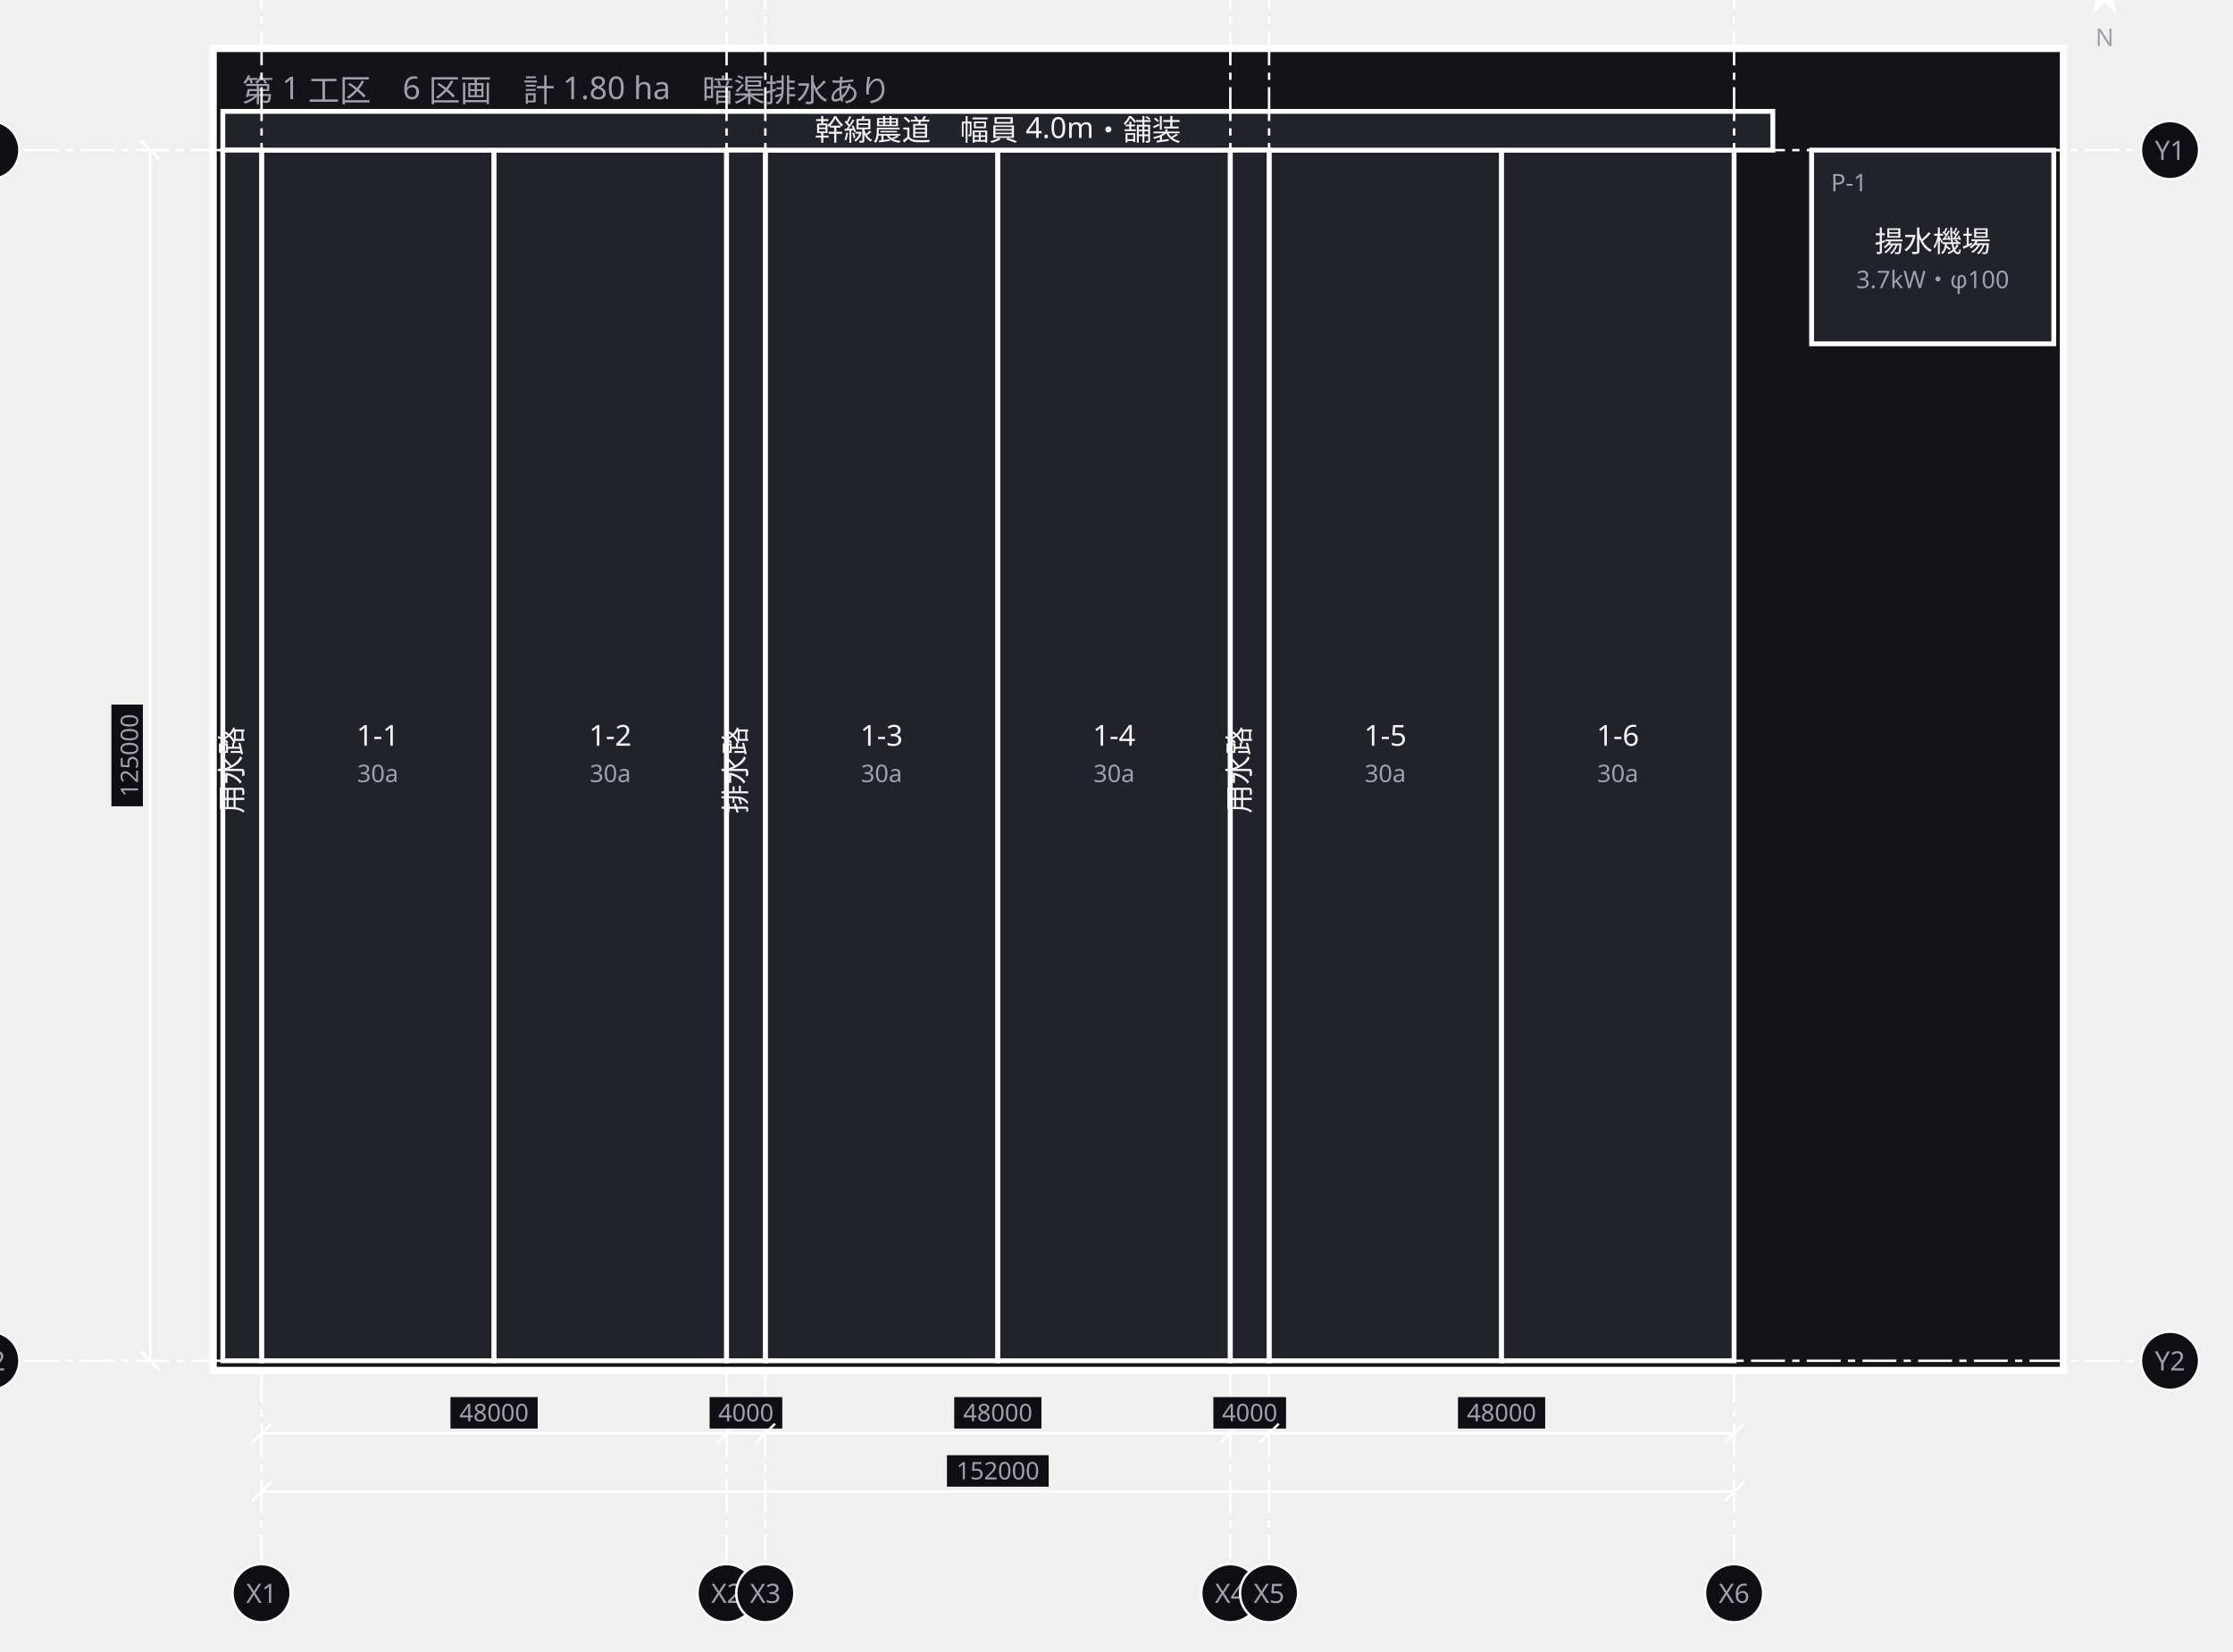
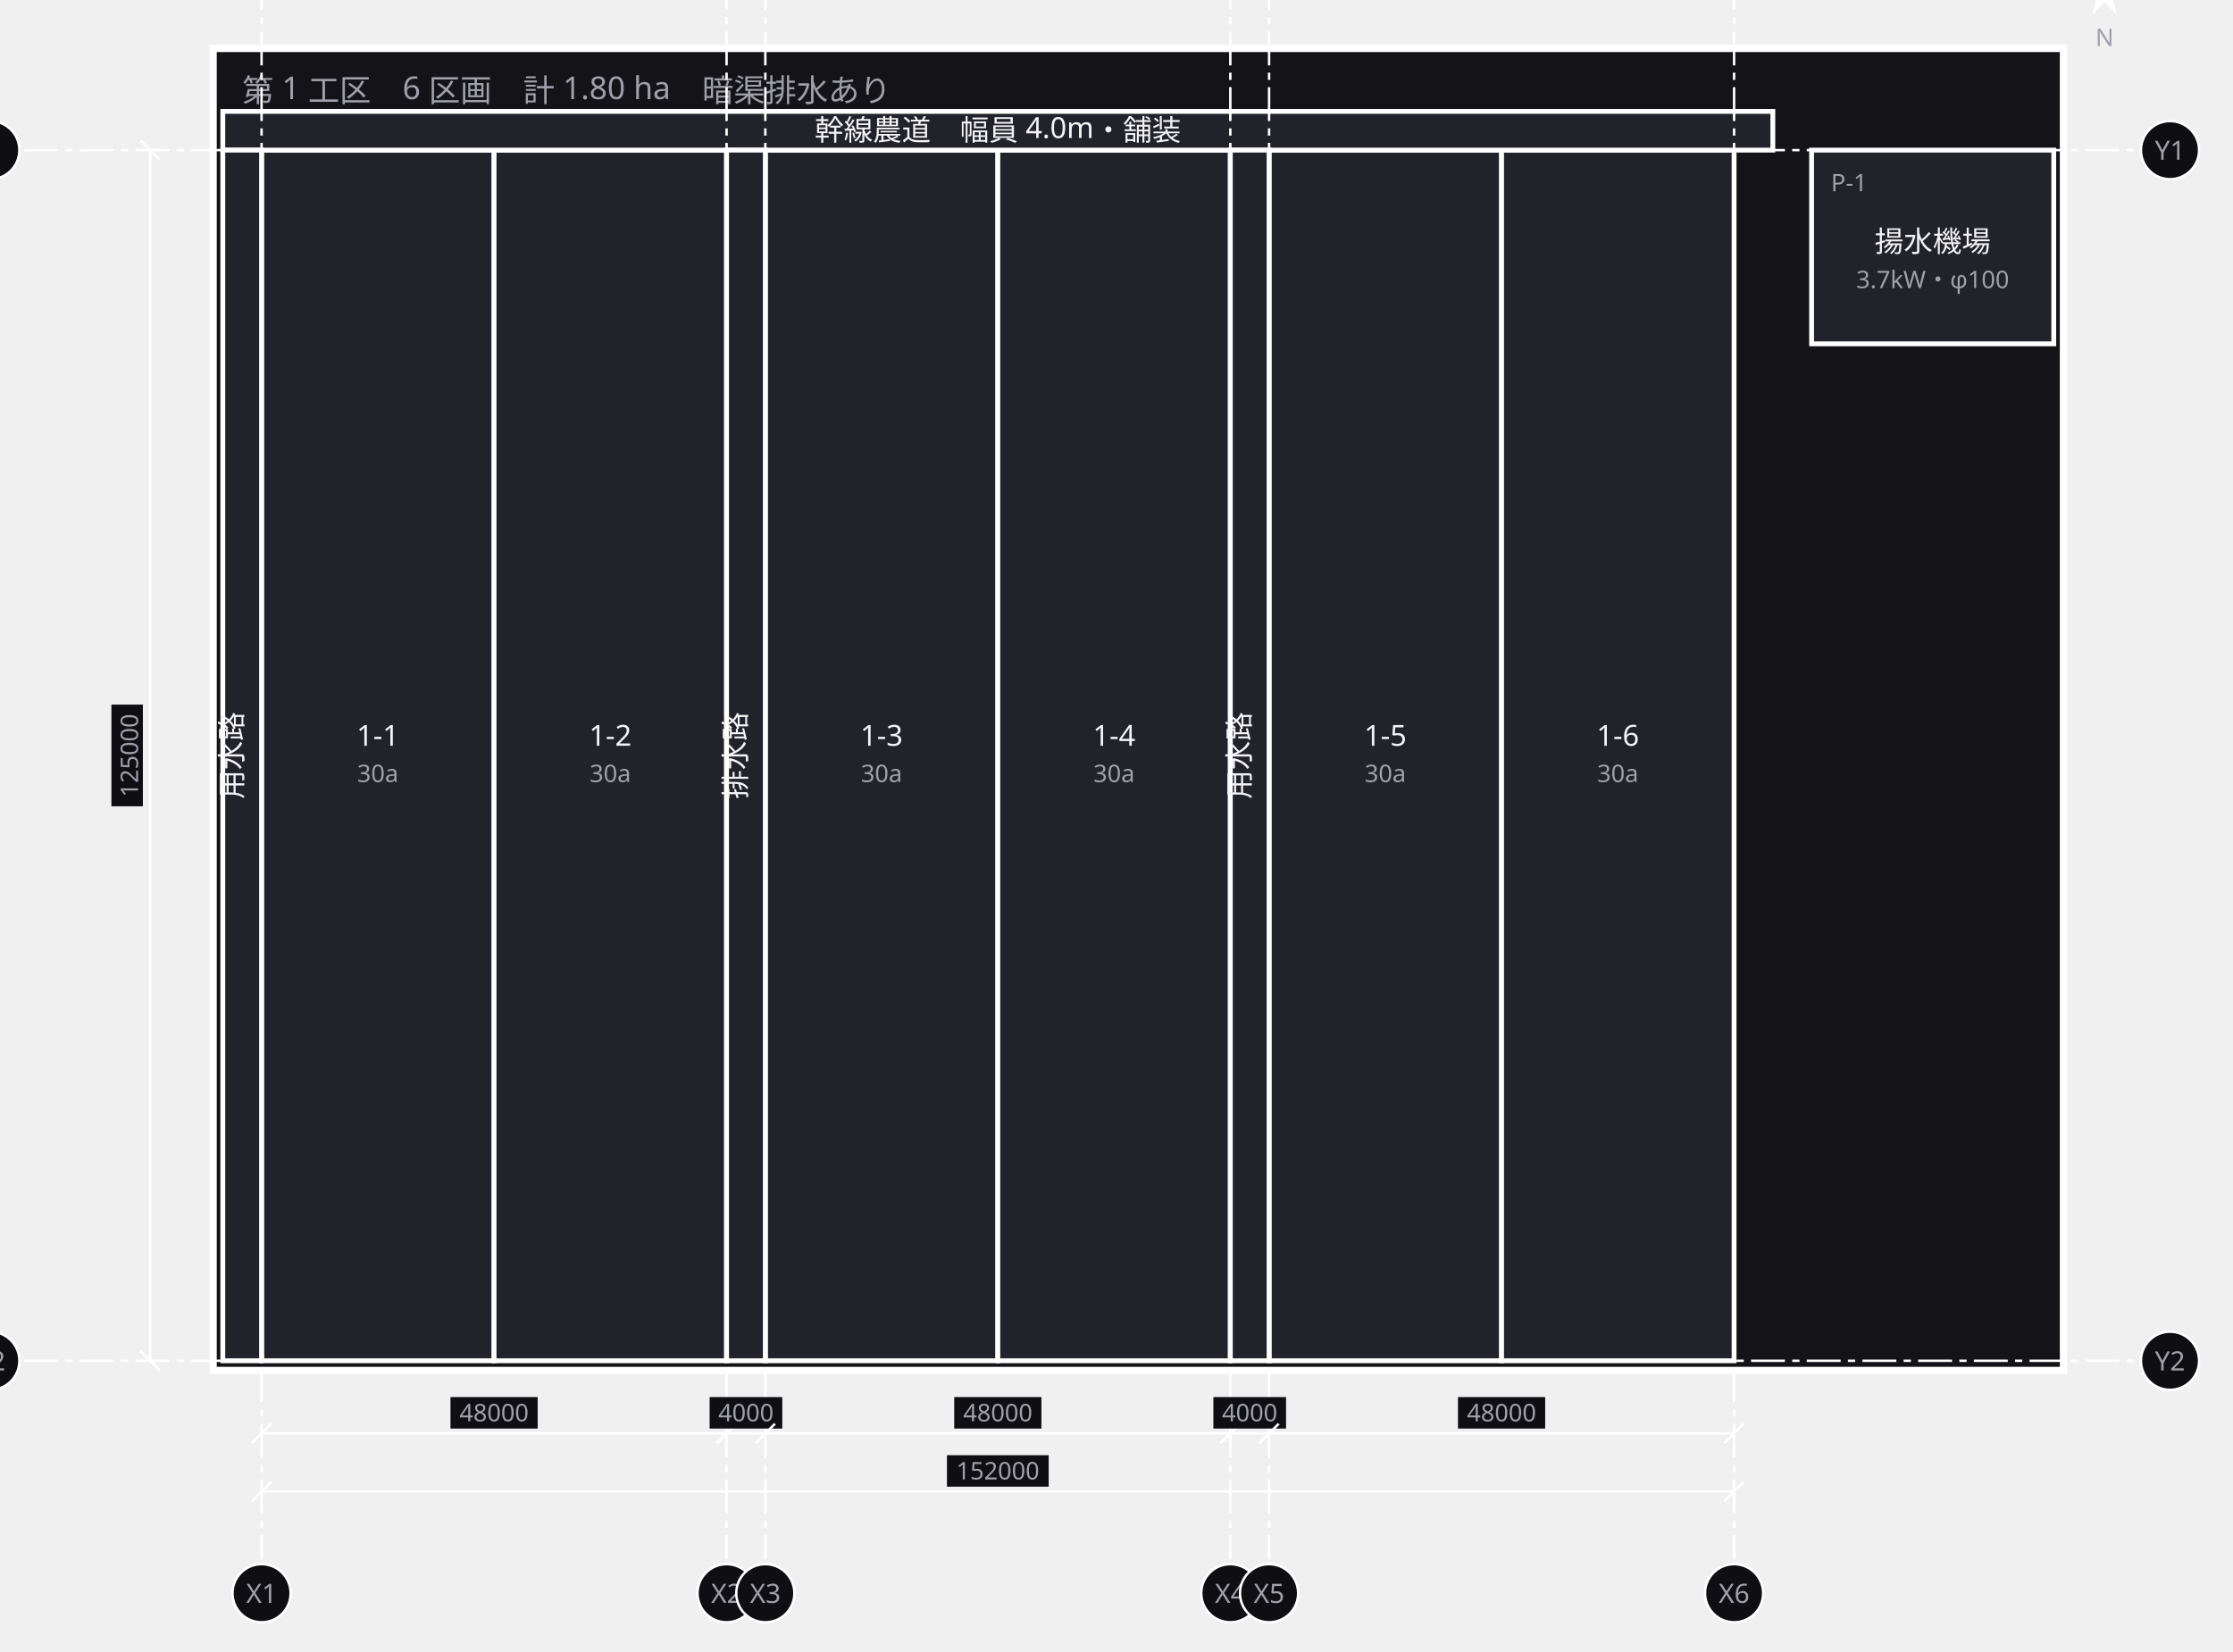
<svg xmlns="http://www.w3.org/2000/svg" width="922" height="682" viewBox="0 0 922 682">
  <defs>
    <marker id="arrow" viewBox="0 0 10 10" refX="9" refY="5" markerWidth="6" markerHeight="6" orient="auto">
      <path d="M 0 0 L 10 5 L 0 10 z" fill="#a0a0ab" />
    </marker>
  </defs>
  <g data-group="block">
    <rect x="88" y="20" width="764" height="546" fill="#141418" stroke="#ffffff" stroke-width="3" />
    <text x="100" y="42" font-family="sans-serif" font-size="13" fill="#a0a0ab">第 1 工区　6 区画　計 1.80 ha　暗渠排水あり</text>
  </g>
  <g data-node="f11" data-pinned="false" data-shape="rect">
    <rect x="108" y="62" width="96" height="500" fill="#22222a" stroke="#ffffff" stroke-width="2" />
    <text x="156" y="308" text-anchor="middle" font-family="sans-serif" font-size="12" fill="#f4f4f6">1-1</text>
    <text x="156" y="323" text-anchor="middle" font-family="sans-serif" font-size="10" fill="#a0a0ab">30a</text>
  </g>
  <g data-node="f12" data-pinned="false" data-shape="rect">
    <rect x="204" y="62" width="96" height="500" fill="#22222a" stroke="#ffffff" stroke-width="2" />
    <text x="252" y="308" text-anchor="middle" font-family="sans-serif" font-size="12" fill="#f4f4f6">1-2</text>
    <text x="252" y="323" text-anchor="middle" font-family="sans-serif" font-size="10" fill="#a0a0ab">30a</text>
  </g>
  <g data-node="f13" data-pinned="false" data-shape="rect">
    <rect x="316" y="62" width="96" height="500" fill="#22222a" stroke="#ffffff" stroke-width="2" />
    <text x="364" y="308" text-anchor="middle" font-family="sans-serif" font-size="12" fill="#f4f4f6">1-3</text>
    <text x="364" y="323" text-anchor="middle" font-family="sans-serif" font-size="10" fill="#a0a0ab">30a</text>
  </g>
  <g data-node="f14" data-pinned="false" data-shape="rect">
    <rect x="412" y="62" width="96" height="500" fill="#22222a" stroke="#ffffff" stroke-width="2" />
    <text x="460" y="308" text-anchor="middle" font-family="sans-serif" font-size="12" fill="#f4f4f6">1-4</text>
    <text x="460" y="323" text-anchor="middle" font-family="sans-serif" font-size="10" fill="#a0a0ab">30a</text>
  </g>
  <g data-node="f15" data-pinned="false" data-shape="rect">
    <rect x="524" y="62" width="96" height="500" fill="#22222a" stroke="#ffffff" stroke-width="2" />
    <text x="572" y="308" text-anchor="middle" font-family="sans-serif" font-size="12" fill="#f4f4f6">1-5</text>
    <text x="572" y="323" text-anchor="middle" font-family="sans-serif" font-size="10" fill="#a0a0ab">30a</text>
  </g>
  <g data-node="f16" data-pinned="false" data-shape="rect">
    <rect x="620" y="62" width="96" height="500" fill="#22222a" stroke="#ffffff" stroke-width="2" />
    <text x="668" y="308" text-anchor="middle" font-family="sans-serif" font-size="12" fill="#f4f4f6">1-6</text>
    <text x="668" y="323" text-anchor="middle" font-family="sans-serif" font-size="10" fill="#a0a0ab">30a</text>
  </g>
  <g data-node="nodo_n" data-pinned="false" data-shape="rect">
    <rect x="92" y="46" width="640" height="16" fill="#22222a" stroke="#ffffff" stroke-width="2" />
    <text x="412" y="58" text-anchor="middle" font-family="sans-serif" font-size="12" fill="#f4f4f6">幹線農道　幅員 4.0m・舗装</text>
  </g>
  <g data-node="yosui_w" data-pinned="false" data-shape="rect">
    <rect x="92" y="62" width="16" height="500" fill="#22222a" stroke="#ffffff" stroke-width="2" />
-     <text x="100" y="318" text-anchor="middle" font-family="sans-serif" font-size="12" fill="#f4f4f6" transform="rotate(-90 100 318)">用水路</text>
+     <text x="100" y="312" text-anchor="middle" font-family="sans-serif" font-size="12" fill="#f4f4f6" transform="rotate(-90 100 312)">用水路</text>
  </g>
  <g data-node="haisui" data-pinned="false" data-shape="rect">
    <rect x="300" y="62" width="16" height="500" fill="#22222a" stroke="#ffffff" stroke-width="2" />
-     <text x="308" y="318" text-anchor="middle" font-family="sans-serif" font-size="12" fill="#f4f4f6" transform="rotate(-90 308 318)">排水路</text>
+     <text x="308" y="312" text-anchor="middle" font-family="sans-serif" font-size="12" fill="#f4f4f6" transform="rotate(-90 308 312)">排水路</text>
  </g>
  <g data-node="yosui_e" data-pinned="false" data-shape="rect">
    <rect x="508" y="62" width="16" height="500" fill="#22222a" stroke="#ffffff" stroke-width="2" />
-     <text x="516" y="318" text-anchor="middle" font-family="sans-serif" font-size="12" fill="#f4f4f6" transform="rotate(-90 516 318)">用水路</text>
+     <text x="516" y="312" text-anchor="middle" font-family="sans-serif" font-size="12" fill="#f4f4f6" transform="rotate(-90 516 312)">用水路</text>
  </g>
  <g data-node="yosuiki" data-pinned="false" data-shape="rect">
    <rect x="748" y="62" width="100" height="80" fill="#22222a" stroke="#ffffff" stroke-width="2" />
    <text x="756" y="79" font-family="sans-serif" font-size="10" fill="#a0a0ab">P-1</text>
    <text x="798" y="104" text-anchor="middle" font-family="sans-serif" font-size="12" fill="#f4f4f6">揚水機場</text>
    <text x="798" y="119" text-anchor="middle" font-family="sans-serif" font-size="10" fill="#a0a0ab">3.7kW・φ100</text>
  </g>
  <g data-grid="true">
    <line x1="108" y1="-10" x2="108" y2="644" stroke="#ffffff" stroke-width="1" stroke-dasharray="14 3 3 3" />
    <circle cx="108" cy="-24" r="12" fill="#0f0f13" stroke="#ffffff" />
    <text x="108" y="-20" text-anchor="middle" font-family="sans-serif" font-size="11" fill="#a0a0ab">X1</text>
    <circle cx="108" cy="658" r="12" fill="#0f0f13" stroke="#ffffff" />
    <text x="108" y="662" text-anchor="middle" font-family="sans-serif" font-size="11" fill="#a0a0ab">X1</text>
    <line x1="300" y1="-10" x2="300" y2="644" stroke="#ffffff" stroke-width="1" stroke-dasharray="14 3 3 3" />
    <circle cx="300" cy="-24" r="12" fill="#0f0f13" stroke="#ffffff" />
    <text x="300" y="-20" text-anchor="middle" font-family="sans-serif" font-size="11" fill="#a0a0ab">X2</text>
    <circle cx="300" cy="658" r="12" fill="#0f0f13" stroke="#ffffff" />
    <text x="300" y="662" text-anchor="middle" font-family="sans-serif" font-size="11" fill="#a0a0ab">X2</text>
    <line x1="316" y1="-10" x2="316" y2="644" stroke="#ffffff" stroke-width="1" stroke-dasharray="14 3 3 3" />
    <circle cx="316" cy="-24" r="12" fill="#0f0f13" stroke="#ffffff" />
    <text x="316" y="-20" text-anchor="middle" font-family="sans-serif" font-size="11" fill="#a0a0ab">X3</text>
    <circle cx="316" cy="658" r="12" fill="#0f0f13" stroke="#ffffff" />
    <text x="316" y="662" text-anchor="middle" font-family="sans-serif" font-size="11" fill="#a0a0ab">X3</text>
    <line x1="508" y1="-10" x2="508" y2="644" stroke="#ffffff" stroke-width="1" stroke-dasharray="14 3 3 3" />
    <circle cx="508" cy="-24" r="12" fill="#0f0f13" stroke="#ffffff" />
    <text x="508" y="-20" text-anchor="middle" font-family="sans-serif" font-size="11" fill="#a0a0ab">X4</text>
    <circle cx="508" cy="658" r="12" fill="#0f0f13" stroke="#ffffff" />
    <text x="508" y="662" text-anchor="middle" font-family="sans-serif" font-size="11" fill="#a0a0ab">X4</text>
    <line x1="524" y1="-10" x2="524" y2="644" stroke="#ffffff" stroke-width="1" stroke-dasharray="14 3 3 3" />
    <circle cx="524" cy="-24" r="12" fill="#0f0f13" stroke="#ffffff" />
    <text x="524" y="-20" text-anchor="middle" font-family="sans-serif" font-size="11" fill="#a0a0ab">X5</text>
    <circle cx="524" cy="658" r="12" fill="#0f0f13" stroke="#ffffff" />
    <text x="524" y="662" text-anchor="middle" font-family="sans-serif" font-size="11" fill="#a0a0ab">X5</text>
    <line x1="716" y1="-10" x2="716" y2="644" stroke="#ffffff" stroke-width="1" stroke-dasharray="14 3 3 3" />
    <circle cx="716" cy="-24" r="12" fill="#0f0f13" stroke="#ffffff" />
    <text x="716" y="-20" text-anchor="middle" font-family="sans-serif" font-size="11" fill="#a0a0ab">X6</text>
    <circle cx="716" cy="658" r="12" fill="#0f0f13" stroke="#ffffff" />
    <text x="716" y="662" text-anchor="middle" font-family="sans-serif" font-size="11" fill="#a0a0ab">X6</text>
    <line x1="10" y1="62" x2="882" y2="62" stroke="#ffffff" stroke-width="1" stroke-dasharray="14 3 3 3" />
    <circle cx="-4" cy="62" r="12" fill="#0f0f13" stroke="#ffffff" />
    <text x="-4" y="66" text-anchor="middle" font-family="sans-serif" font-size="11" fill="#a0a0ab">Y1</text>
    <circle cx="896" cy="62" r="12" fill="#0f0f13" stroke="#ffffff" />
    <text x="896" y="66" text-anchor="middle" font-family="sans-serif" font-size="11" fill="#a0a0ab">Y1</text>
    <line x1="10" y1="562" x2="882" y2="562" stroke="#ffffff" stroke-width="1" stroke-dasharray="14 3 3 3" />
    <circle cx="-4" cy="562" r="12" fill="#0f0f13" stroke="#ffffff" />
    <text x="-4" y="566" text-anchor="middle" font-family="sans-serif" font-size="11" fill="#a0a0ab">Y2</text>
    <circle cx="896" cy="562" r="12" fill="#0f0f13" stroke="#ffffff" />
    <text x="896" y="566" text-anchor="middle" font-family="sans-serif" font-size="11" fill="#a0a0ab">Y2</text>
  </g>
  <g data-dimensions="true">
    <line x1="108" y1="592" x2="300" y2="592" stroke="#ffffff" stroke-width="1" />
    <line x1="104" y1="596" x2="112" y2="588" stroke="#ffffff" stroke-width="1" />
    <line x1="296" y1="596" x2="304" y2="588" stroke="#ffffff" stroke-width="1" />
    <rect x="186" y="577" width="36" height="13" fill="#0f0f13" />
    <text x="204" y="587" text-anchor="middle" font-family="sans-serif" font-size="10" fill="#a0a0ab">48000</text>
    <line x1="300" y1="592" x2="316" y2="592" stroke="#ffffff" stroke-width="1" />
    <line x1="296" y1="596" x2="304" y2="588" stroke="#ffffff" stroke-width="1" />
    <line x1="312" y1="596" x2="320" y2="588" stroke="#ffffff" stroke-width="1" />
    <rect x="293" y="577" width="30" height="13" fill="#0f0f13" />
    <text x="308" y="587" text-anchor="middle" font-family="sans-serif" font-size="10" fill="#a0a0ab">4000</text>
    <line x1="316" y1="592" x2="508" y2="592" stroke="#ffffff" stroke-width="1" />
    <line x1="312" y1="596" x2="320" y2="588" stroke="#ffffff" stroke-width="1" />
    <line x1="504" y1="596" x2="512" y2="588" stroke="#ffffff" stroke-width="1" />
    <rect x="394" y="577" width="36" height="13" fill="#0f0f13" />
    <text x="412" y="587" text-anchor="middle" font-family="sans-serif" font-size="10" fill="#a0a0ab">48000</text>
    <line x1="508" y1="592" x2="524" y2="592" stroke="#ffffff" stroke-width="1" />
    <line x1="504" y1="596" x2="512" y2="588" stroke="#ffffff" stroke-width="1" />
    <line x1="520" y1="596" x2="528" y2="588" stroke="#ffffff" stroke-width="1" />
    <rect x="501" y="577" width="30" height="13" fill="#0f0f13" />
    <text x="516" y="587" text-anchor="middle" font-family="sans-serif" font-size="10" fill="#a0a0ab">4000</text>
    <line x1="524" y1="592" x2="716" y2="592" stroke="#ffffff" stroke-width="1" />
    <line x1="520" y1="596" x2="528" y2="588" stroke="#ffffff" stroke-width="1" />
    <line x1="712" y1="596" x2="720" y2="588" stroke="#ffffff" stroke-width="1" />
    <rect x="602" y="577" width="36" height="13" fill="#0f0f13" />
    <text x="620" y="587" text-anchor="middle" font-family="sans-serif" font-size="10" fill="#a0a0ab">48000</text>
    <line x1="108" y1="616" x2="716" y2="616" stroke="#ffffff" stroke-width="1" />
    <line x1="104" y1="620" x2="112" y2="612" stroke="#ffffff" stroke-width="1" />
    <line x1="712" y1="620" x2="720" y2="612" stroke="#ffffff" stroke-width="1" />
    <rect x="391" y="601" width="42" height="13" fill="#0f0f13" />
    <text x="412" y="611" text-anchor="middle" font-family="sans-serif" font-size="10" fill="#a0a0ab">152000</text>
    <line x1="62" y1="62" x2="62" y2="562" stroke="#ffffff" stroke-width="1" />
    <line x1="58" y1="58" x2="66" y2="66" stroke="#ffffff" stroke-width="1" />
    <line x1="58" y1="558" x2="66" y2="566" stroke="#ffffff" stroke-width="1" />
    <rect x="46" y="291" width="13" height="42" fill="#0f0f13" />
    <text x="57" y="312" text-anchor="middle" font-family="sans-serif" font-size="10" fill="#a0a0ab" transform="rotate(-90 57 312)">125000</text>
    <g transform="rotate(0 869 -3)">
      <path d="M 869 -16 L 874 6 L 869 1 L 864 6 Z" fill="#ffffff" />
    </g>
    <text x="869" y="19" text-anchor="middle" font-family="sans-serif" font-size="10" fill="#a0a0ab">N</text>
  </g>
</svg>
